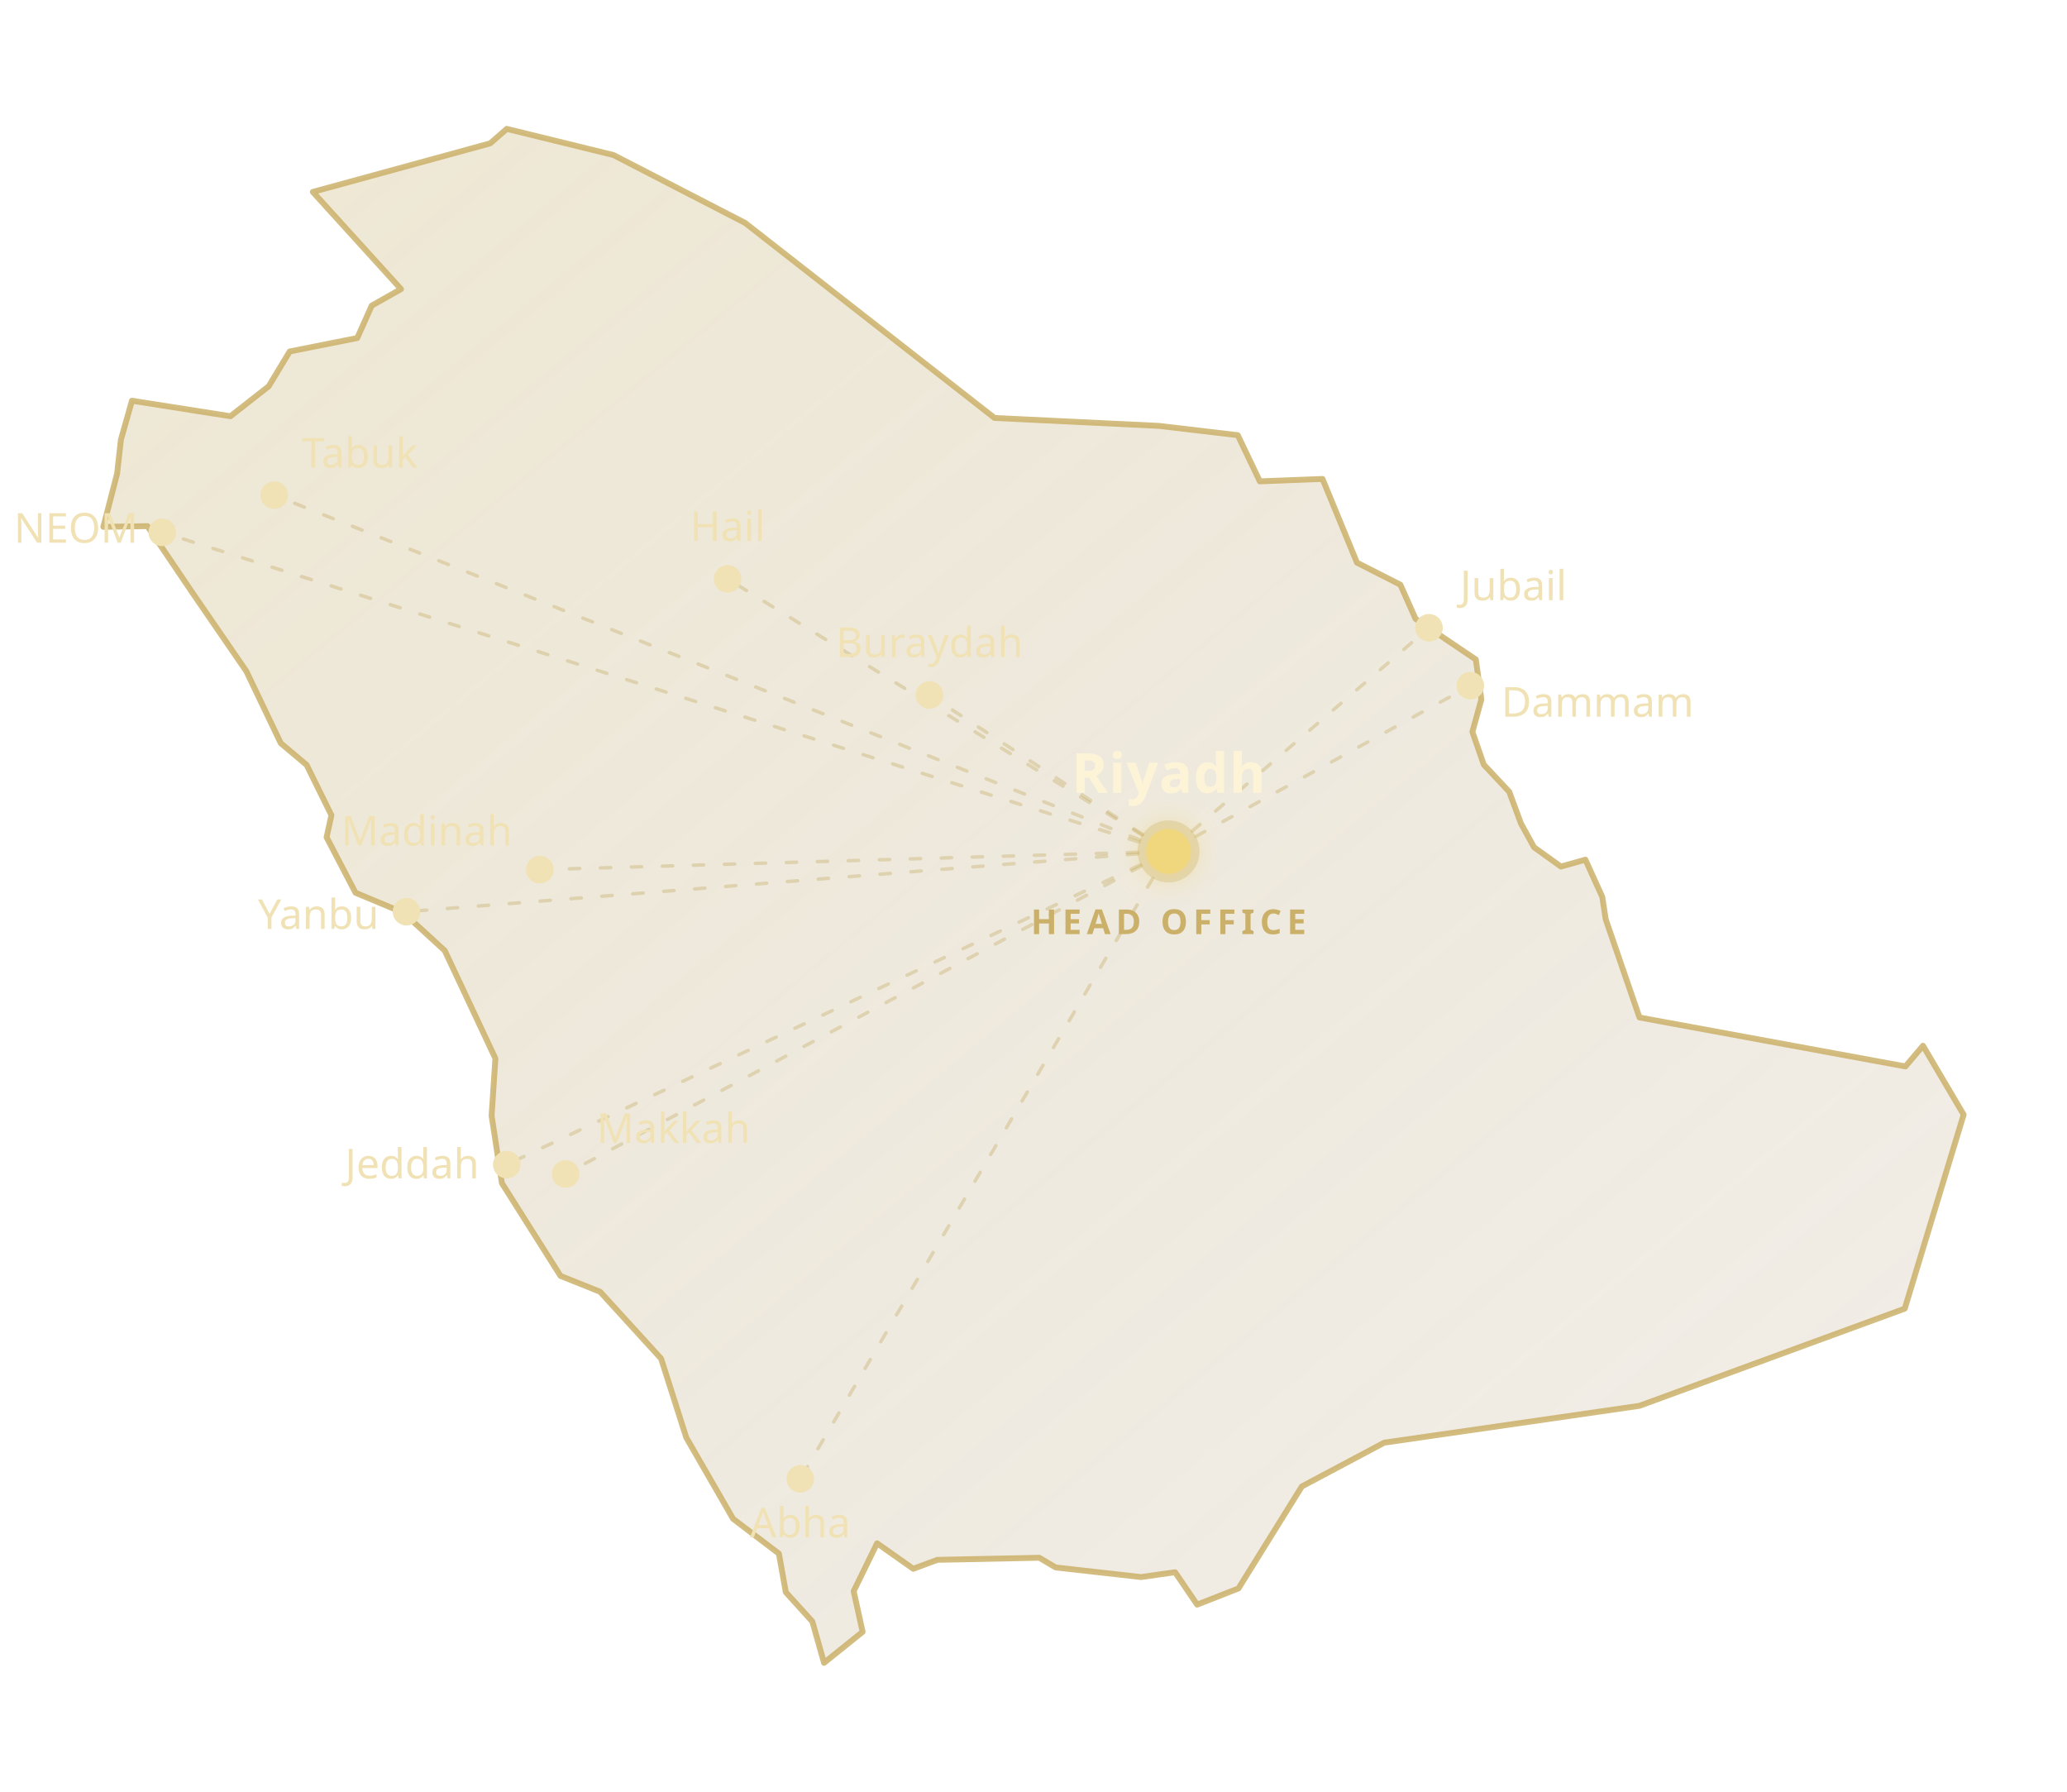
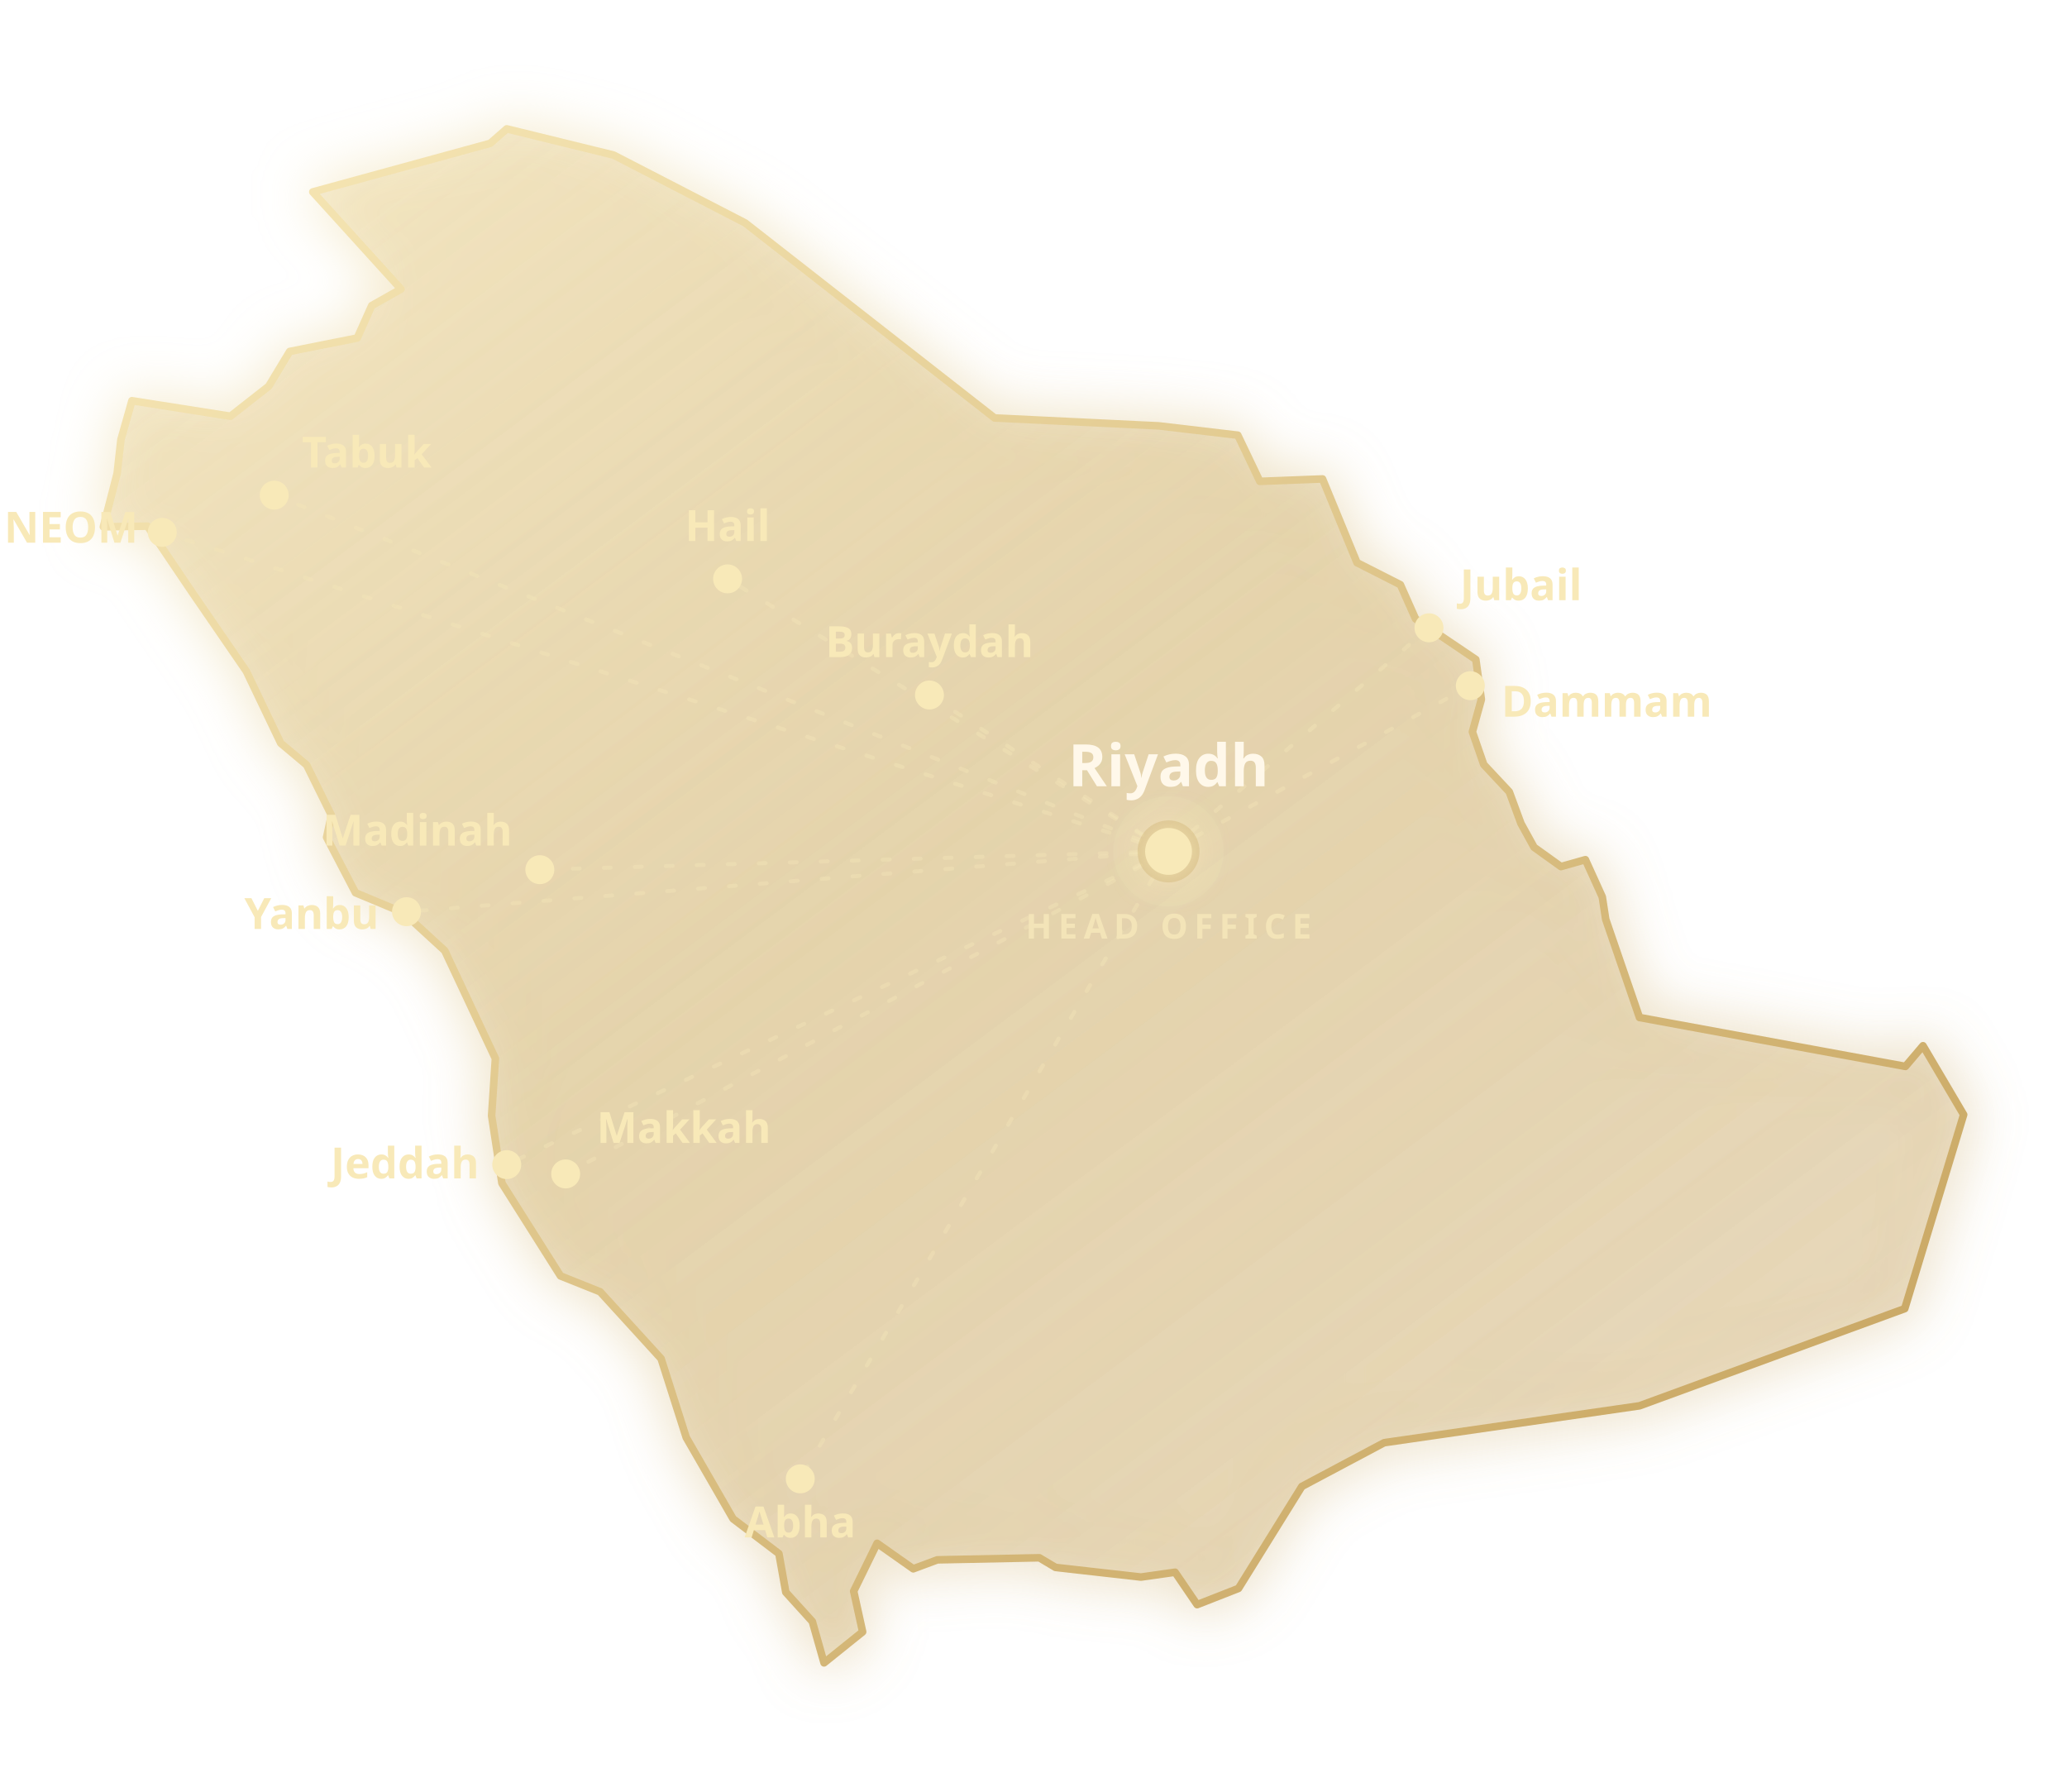
<svg xmlns="http://www.w3.org/2000/svg" viewBox="0 0 600 520" role="img" aria-labelledby="cvTitle">
  <defs>
-     <linearGradient id="cvFill" x1="0" y1="0" x2="1" y2="1">
-       <stop offset="0" stop-color="#c0a658" stop-opacity=".26" />
-       <stop offset="1" stop-color="#8b6c38" stop-opacity=".11" />
+     <linearGradient id="cvFill" x1="0" y1="0" x2=".9" y2="1">
+       <stop offset="0" stop-color="#F3E4B8" stop-opacity=".55" />
+       <stop offset=".48" stop-color="#D4B878" stop-opacity=".38" />
+       <stop offset="1" stop-color="#C4A05A" stop-opacity=".22" />
    </linearGradient>
-     <filter id="cvGlow" x="-60%" y="-60%" width="220%" height="220%">
-       <feGaussianBlur stdDeviation="4.5" result="b" />
+     <linearGradient id="cvStroke" x1="0" y1="0" x2="1" y2="1">
+       <stop offset="0" stop-color="#F8E9B8" />
+       <stop offset="1" stop-color="#C4A05A" />
+     </linearGradient>
+     <filter id="cvGlow" x="-80%" y="-80%" width="260%" height="260%">
+       <feGaussianBlur stdDeviation="5" result="b" />
      <feMerge>
        <feMergeNode in="b" />
        <feMergeNode in="SourceGraphic" />
      </feMerge>
    </filter>
+     <filter id="cvAura" x="-20%" y="-20%" width="140%" height="140%">
+       <feGaussianBlur stdDeviation="8" result="g" />
+       <feMerge>
+         <feMergeNode in="g" />
+         <feMergeNode in="SourceGraphic" />
+       </feMerge>
+     </filter>
  </defs>
-   <path class="cv-shape" d="M239.2 482.6 L235.8 470.6 L228.1 462.1 L226.1 450.9 L212.8 440.8 L199.2 417.2 L191.9 394.3 L174.2 374.9 L162.7 370.3 L145.7 343.4 L142.7 323.8 L143.8 307.2 L129.1 275.9 L117.1 264.9 L103.2 259.1 L94.8 243.0 L96.2 236.6 L89.0 222.0 L81.5 215.7 L71.5 194.8 L55.9 172.1 L42.8 152.7 L30.0 152.9 L34.0 137.4 L35.1 127.6 L38.3 116.3 L66.9 120.8 L78.0 112.1 L84.1 102.0 L103.7 98.1 L107.9 88.7 L116.4 83.9 L90.8 55.7 L142.3 41.6 L147.1 37.4 L178.1 45.0 L216.3 64.7 L288.7 121.3 L336.4 123.6 L359.3 126.3 L365.7 139.7 L383.9 139.0 L393.9 163.3 L406.5 169.7 L410.9 179.6 L428.4 191.4 L430.0 203.0 L427.4 212.4 L430.7 221.9 L438.1 229.8 L441.5 239.0 L445.3 245.9 L453.1 251.5 L460.2 249.5 L465.1 260.3 L466.1 266.8 L475.9 295.3 L553.1 309.5 L558.2 303.5 L570.0 323.5 L552.9 379.8 L475.9 408.0 L401.8 418.7 L377.9 431.4 L359.5 461.0 L347.5 465.7 L341.1 456.3 L331.2 457.7 L306.4 454.9 L301.7 452.1 L272.1 452.7 L265.1 455.3 L254.6 447.9 L247.8 461.8 L250.4 473.6 L239.2 482.6 Z" fill="url(#cvFill)" stroke="#cbb069" stroke-width="1.7" stroke-linejoin="round" stroke-opacity=".85" />
-   <g class="cv-routes" stroke="#c0a658" stroke-width="1" stroke-opacity=".34" stroke-dasharray="3 6" fill="none" stroke-linecap="round">
+   <path d="M239.2 482.6 L235.8 470.6 L228.1 462.1 L226.1 450.9 L212.8 440.8 L199.2 417.2 L191.9 394.3 L174.2 374.9 L162.7 370.3 L145.7 343.4 L142.7 323.8 L143.8 307.2 L129.1 275.9 L117.1 264.9 L103.2 259.1 L94.8 243.0 L96.2 236.6 L89.0 222.0 L81.5 215.7 L71.5 194.8 L55.9 172.1 L42.8 152.7 L30.0 152.9 L34.0 137.4 L35.1 127.6 L38.3 116.3 L66.9 120.8 L78.0 112.1 L84.1 102.0 L103.7 98.1 L107.9 88.7 L116.4 83.9 L90.8 55.7 L142.3 41.6 L147.1 37.4 L178.1 45.0 L216.3 64.7 L288.7 121.3 L336.4 123.6 L359.3 126.3 L365.7 139.7 L383.9 139.0 L393.9 163.3 L406.5 169.7 L410.9 179.6 L428.4 191.4 L430.0 203.0 L427.4 212.4 L430.7 221.9 L438.1 229.8 L441.5 239.0 L445.3 245.9 L453.1 251.5 L460.2 249.5 L465.1 260.3 L466.1 266.8 L475.9 295.3 L553.1 309.5 L558.2 303.5 L570.0 323.5 L552.9 379.8 L475.9 408.0 L401.8 418.7 L377.9 431.4 L359.5 461.0 L347.5 465.7 L341.1 456.3 L331.2 457.7 L306.4 454.9 L301.7 452.1 L272.1 452.7 L265.1 455.3 L254.6 447.9 L247.8 461.8 L250.4 473.6 L239.2 482.6 Z" fill="url(#cvFill)" stroke="url(#cvStroke)" stroke-width="2.2" stroke-linejoin="round" filter="url(#cvAura)" />
+   <g stroke="#F3E4B8" stroke-width="1.15" stroke-opacity=".42" stroke-dasharray="2 7" fill="none" stroke-linecap="round">
    <line x1="339.2" y1="247.1" x2="147.1" y2="338.0" />
    <line x1="339.2" y1="247.1" x2="426.8" y2="199.0" />
    <line x1="339.2" y1="247.1" x2="164.2" y2="340.7" />
    <line x1="339.2" y1="247.1" x2="156.7" y2="252.4" />
    <line x1="339.2" y1="247.1" x2="47.1" y2="154.5" />
    <line x1="339.2" y1="247.1" x2="414.8" y2="182.2" />
    <line x1="339.2" y1="247.1" x2="118.0" y2="264.6" />
    <line x1="339.2" y1="247.1" x2="79.6" y2="143.7" />
    <line x1="339.2" y1="247.1" x2="232.3" y2="429.2" />
    <line x1="339.2" y1="247.1" x2="211.2" y2="168.0" />
    <line x1="339.2" y1="247.1" x2="269.8" y2="201.7" />
  </g>
-   <g class="cv-cities" fill="#f0e2b4" font-family="Poppins, system-ui, sans-serif" font-size="12" font-weight="500">
-     <g class="cv-city">
-       <circle cx="147.1" cy="338.0" r="4" />
+   <g fill="#F8E9B8" font-family="IBM Plex Sans Arabic, system-ui, sans-serif" font-size="12.5" font-weight="600">
+     <g>
+       <circle cx="147.1" cy="338.0" r="4.2" />
      <text x="139.1" y="342.0" text-anchor="end">Jeddah</text>
    </g>
-     <g class="cv-city">
-       <circle cx="426.8" cy="199.0" r="4" />
+     <g>
+       <circle cx="426.8" cy="199.0" r="4.2" />
      <text x="435.8" y="208.0" text-anchor="start">Dammam</text>
    </g>
-     <g class="cv-city">
-       <circle cx="164.2" cy="340.7" r="4" />
+     <g>
+       <circle cx="164.2" cy="340.7" r="4.2" />
      <text x="173.2" y="331.7" text-anchor="start">Makkah</text>
    </g>
-     <g class="cv-city">
-       <circle cx="156.7" cy="252.4" r="4" />
+     <g>
+       <circle cx="156.7" cy="252.4" r="4.2" />
      <text x="148.7" y="245.4" text-anchor="end">Madinah</text>
    </g>
-     <g class="cv-city">
-       <circle cx="47.1" cy="154.5" r="4" />
+     <g>
+       <circle cx="47.1" cy="154.5" r="4.2" />
      <text x="40.1" y="157.5" text-anchor="end">NEOM</text>
    </g>
-     <g class="cv-city">
-       <circle cx="414.8" cy="182.2" r="4" />
+     <g>
+       <circle cx="414.8" cy="182.2" r="4.2" />
      <text x="423.8" y="174.2" text-anchor="start">Jubail</text>
    </g>
-     <g class="cv-city">
-       <circle cx="118.0" cy="264.6" r="4" />
+     <g>
+       <circle cx="118.0" cy="264.6" r="4.2" />
      <text x="110.0" y="269.6" text-anchor="end">Yanbu</text>
    </g>
-     <g class="cv-city">
-       <circle cx="79.6" cy="143.7" r="4" />
+     <g>
+       <circle cx="79.6" cy="143.7" r="4.2" />
      <text x="87.6" y="135.7" text-anchor="start">Tabuk</text>
    </g>
-     <g class="cv-city">
-       <circle cx="232.3" cy="429.2" r="4" />
+     <g>
+       <circle cx="232.3" cy="429.2" r="4.2" />
      <text x="232.3" y="446.2" text-anchor="middle">Abha</text>
    </g>
-     <g class="cv-city">
-       <circle cx="211.2" cy="168.0" r="4" />
+     <g>
+       <circle cx="211.2" cy="168.0" r="4.2" />
      <text x="211.2" y="157.0" text-anchor="middle">Hail</text>
    </g>
-     <g class="cv-city">
-       <circle cx="269.8" cy="201.7" r="4" />
+     <g>
+       <circle cx="269.8" cy="201.7" r="4.2" />
      <text x="269.8" y="190.7" text-anchor="middle">Buraydah</text>
    </g>
  </g>
-   <g class="cv-hq" text-anchor="middle" font-family="Poppins, system-ui, sans-serif">
-     <circle class="cv-pulse" cx="339.2" cy="247.1" r="9" fill="#c0a658" fill-opacity=".3" />
-     <circle cx="339.2" cy="247.1" r="6.5" fill="#f0d67d" filter="url(#cvGlow)" />
-     <text x="339.2" y="230.1" fill="#fdf4d8" font-size="16" font-weight="700" letter-spacing=".3">Riyadh</text>
-     <text x="339.2" y="271.1" fill="#cbb069" font-size="10" font-weight="600" letter-spacing="1.5">HEAD OFFICE</text>
+   <g text-anchor="middle" font-family="IBM Plex Sans Arabic, system-ui, sans-serif">
+     <circle cx="339.2" cy="247.1" r="16" fill="#F3E4B8" fill-opacity=".18" />
+     <circle cx="339.2" cy="247.1" r="9" fill="#C4A05A" fill-opacity=".38" />
+     <circle cx="339.2" cy="247.1" r="6.8" fill="#F8E9B8" filter="url(#cvGlow)" />
+     <text x="339.2" y="228.2" fill="#FFF8EA" font-size="17" font-weight="700">Riyadh</text>
+     <text x="339.2" y="272.4" fill="#F3E4B8" font-size="10" font-weight="600" letter-spacing="1.8">HEAD OFFICE</text>
  </g>
</svg>
